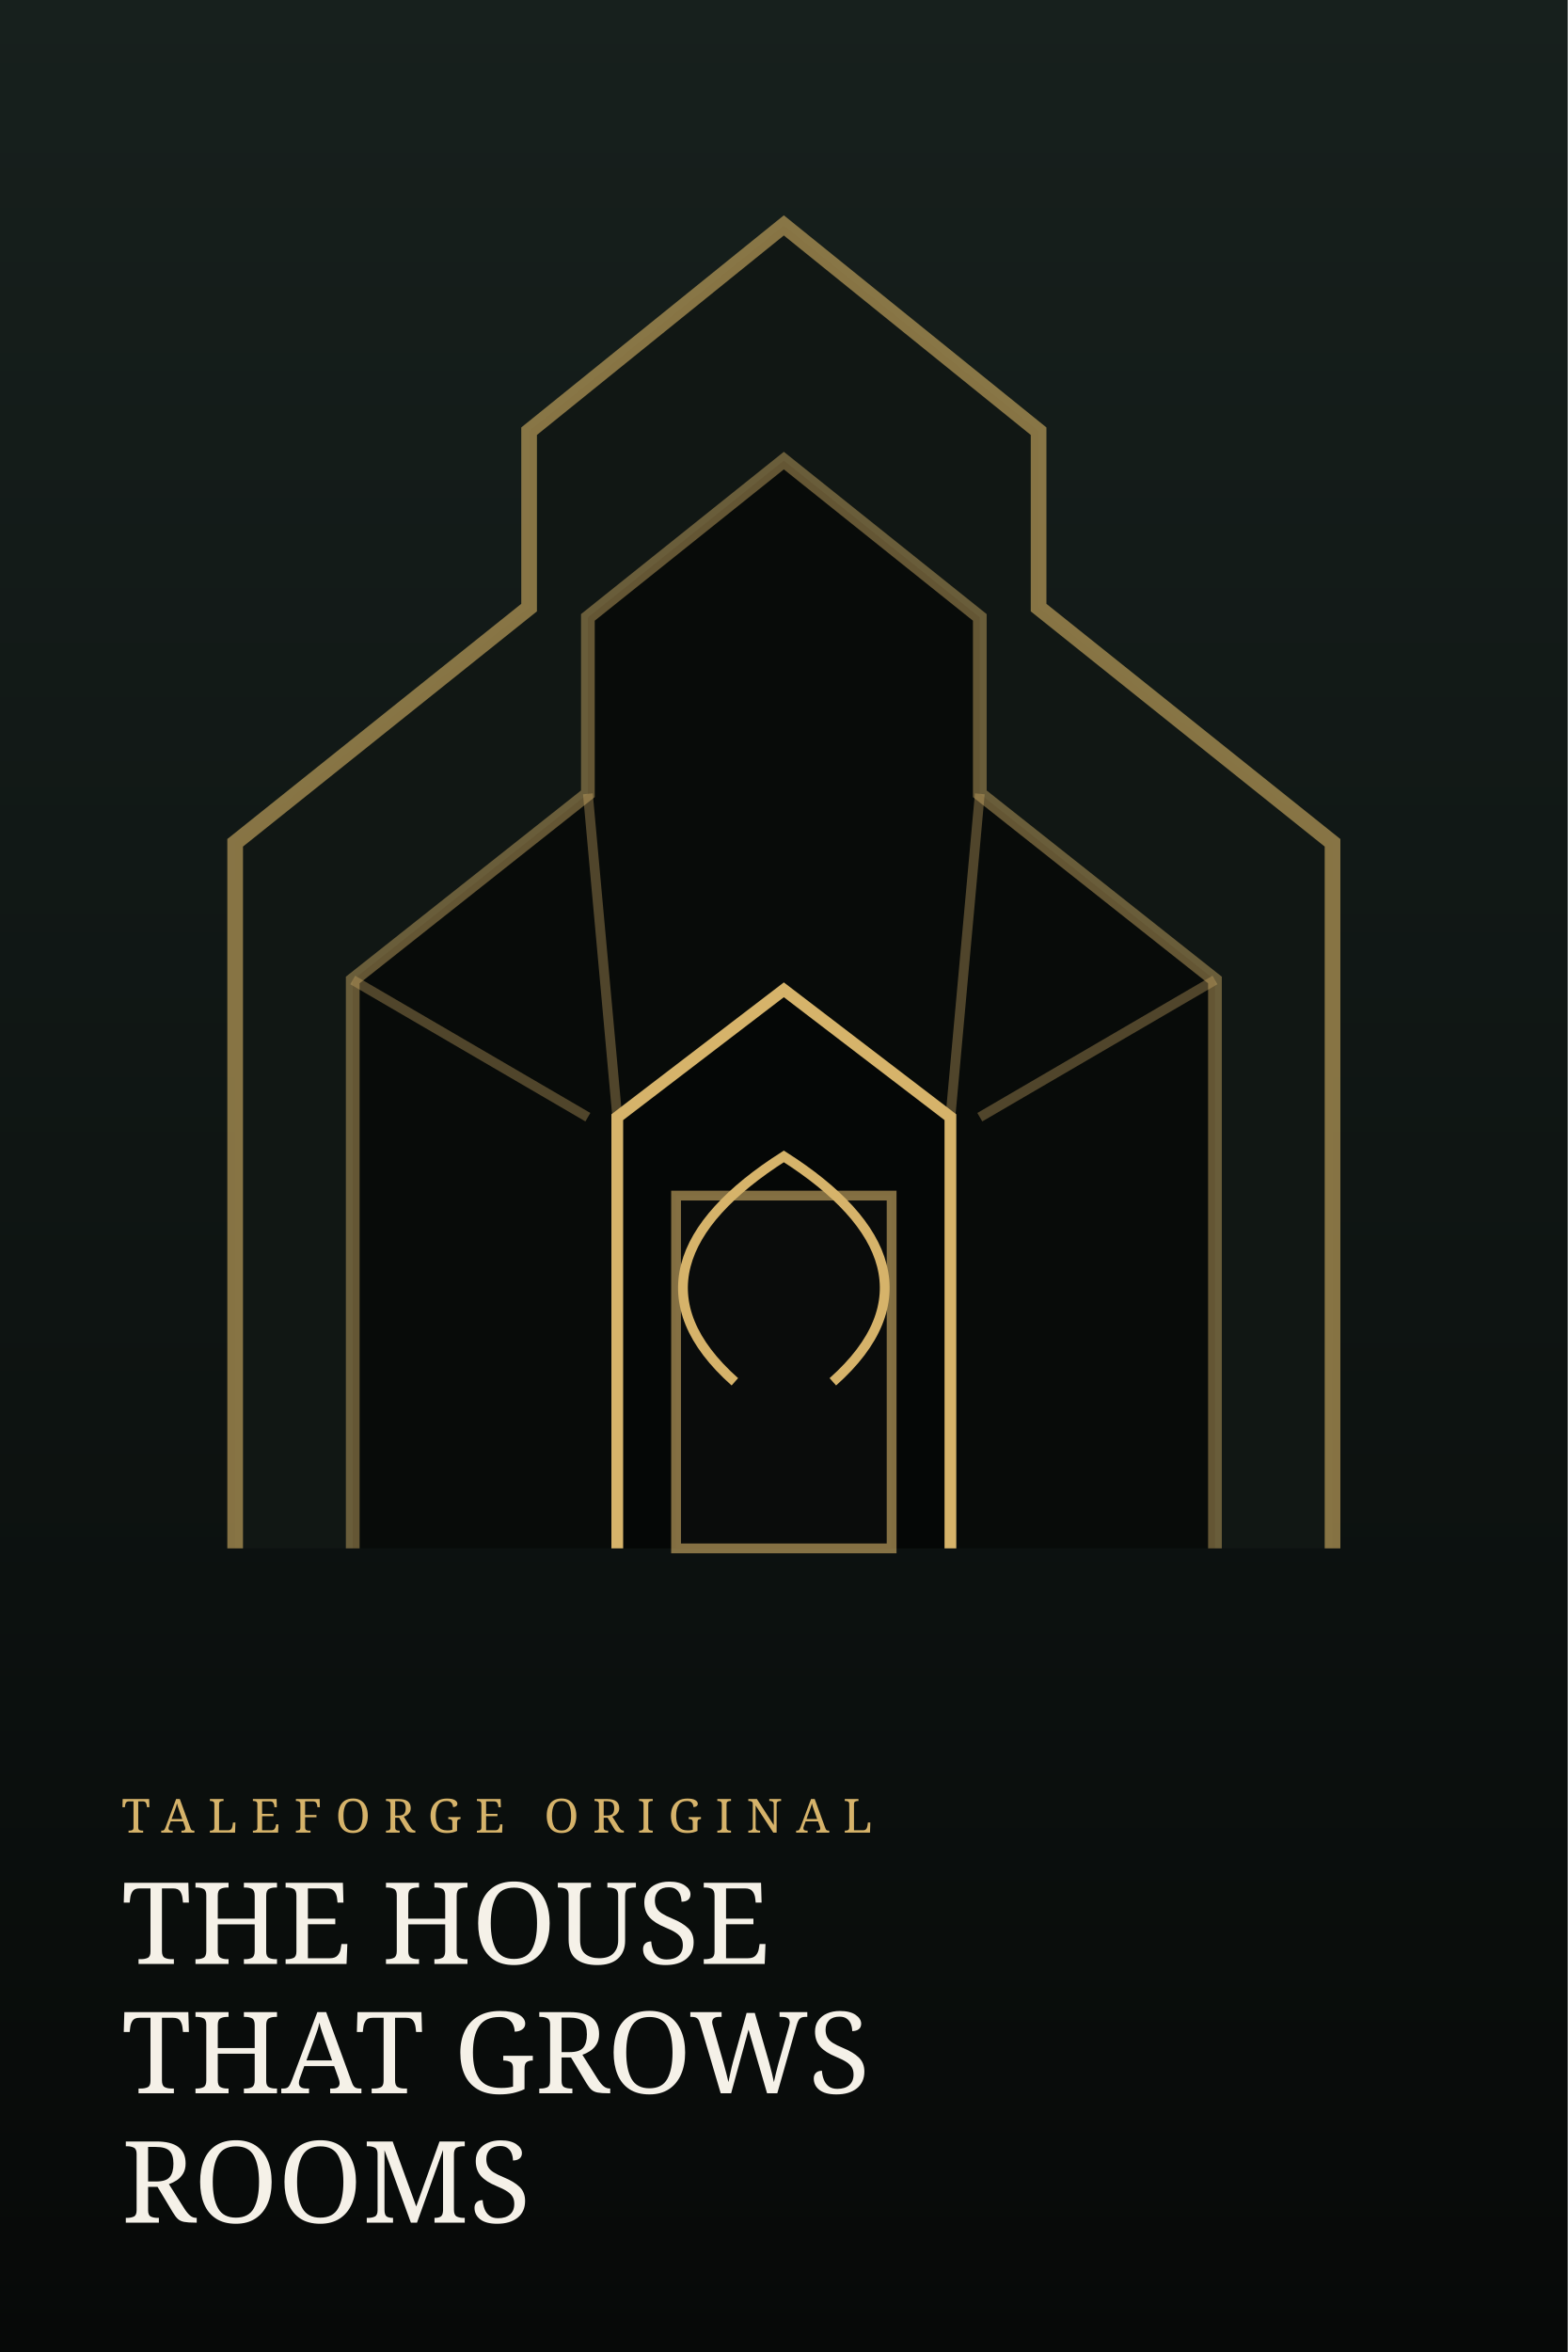
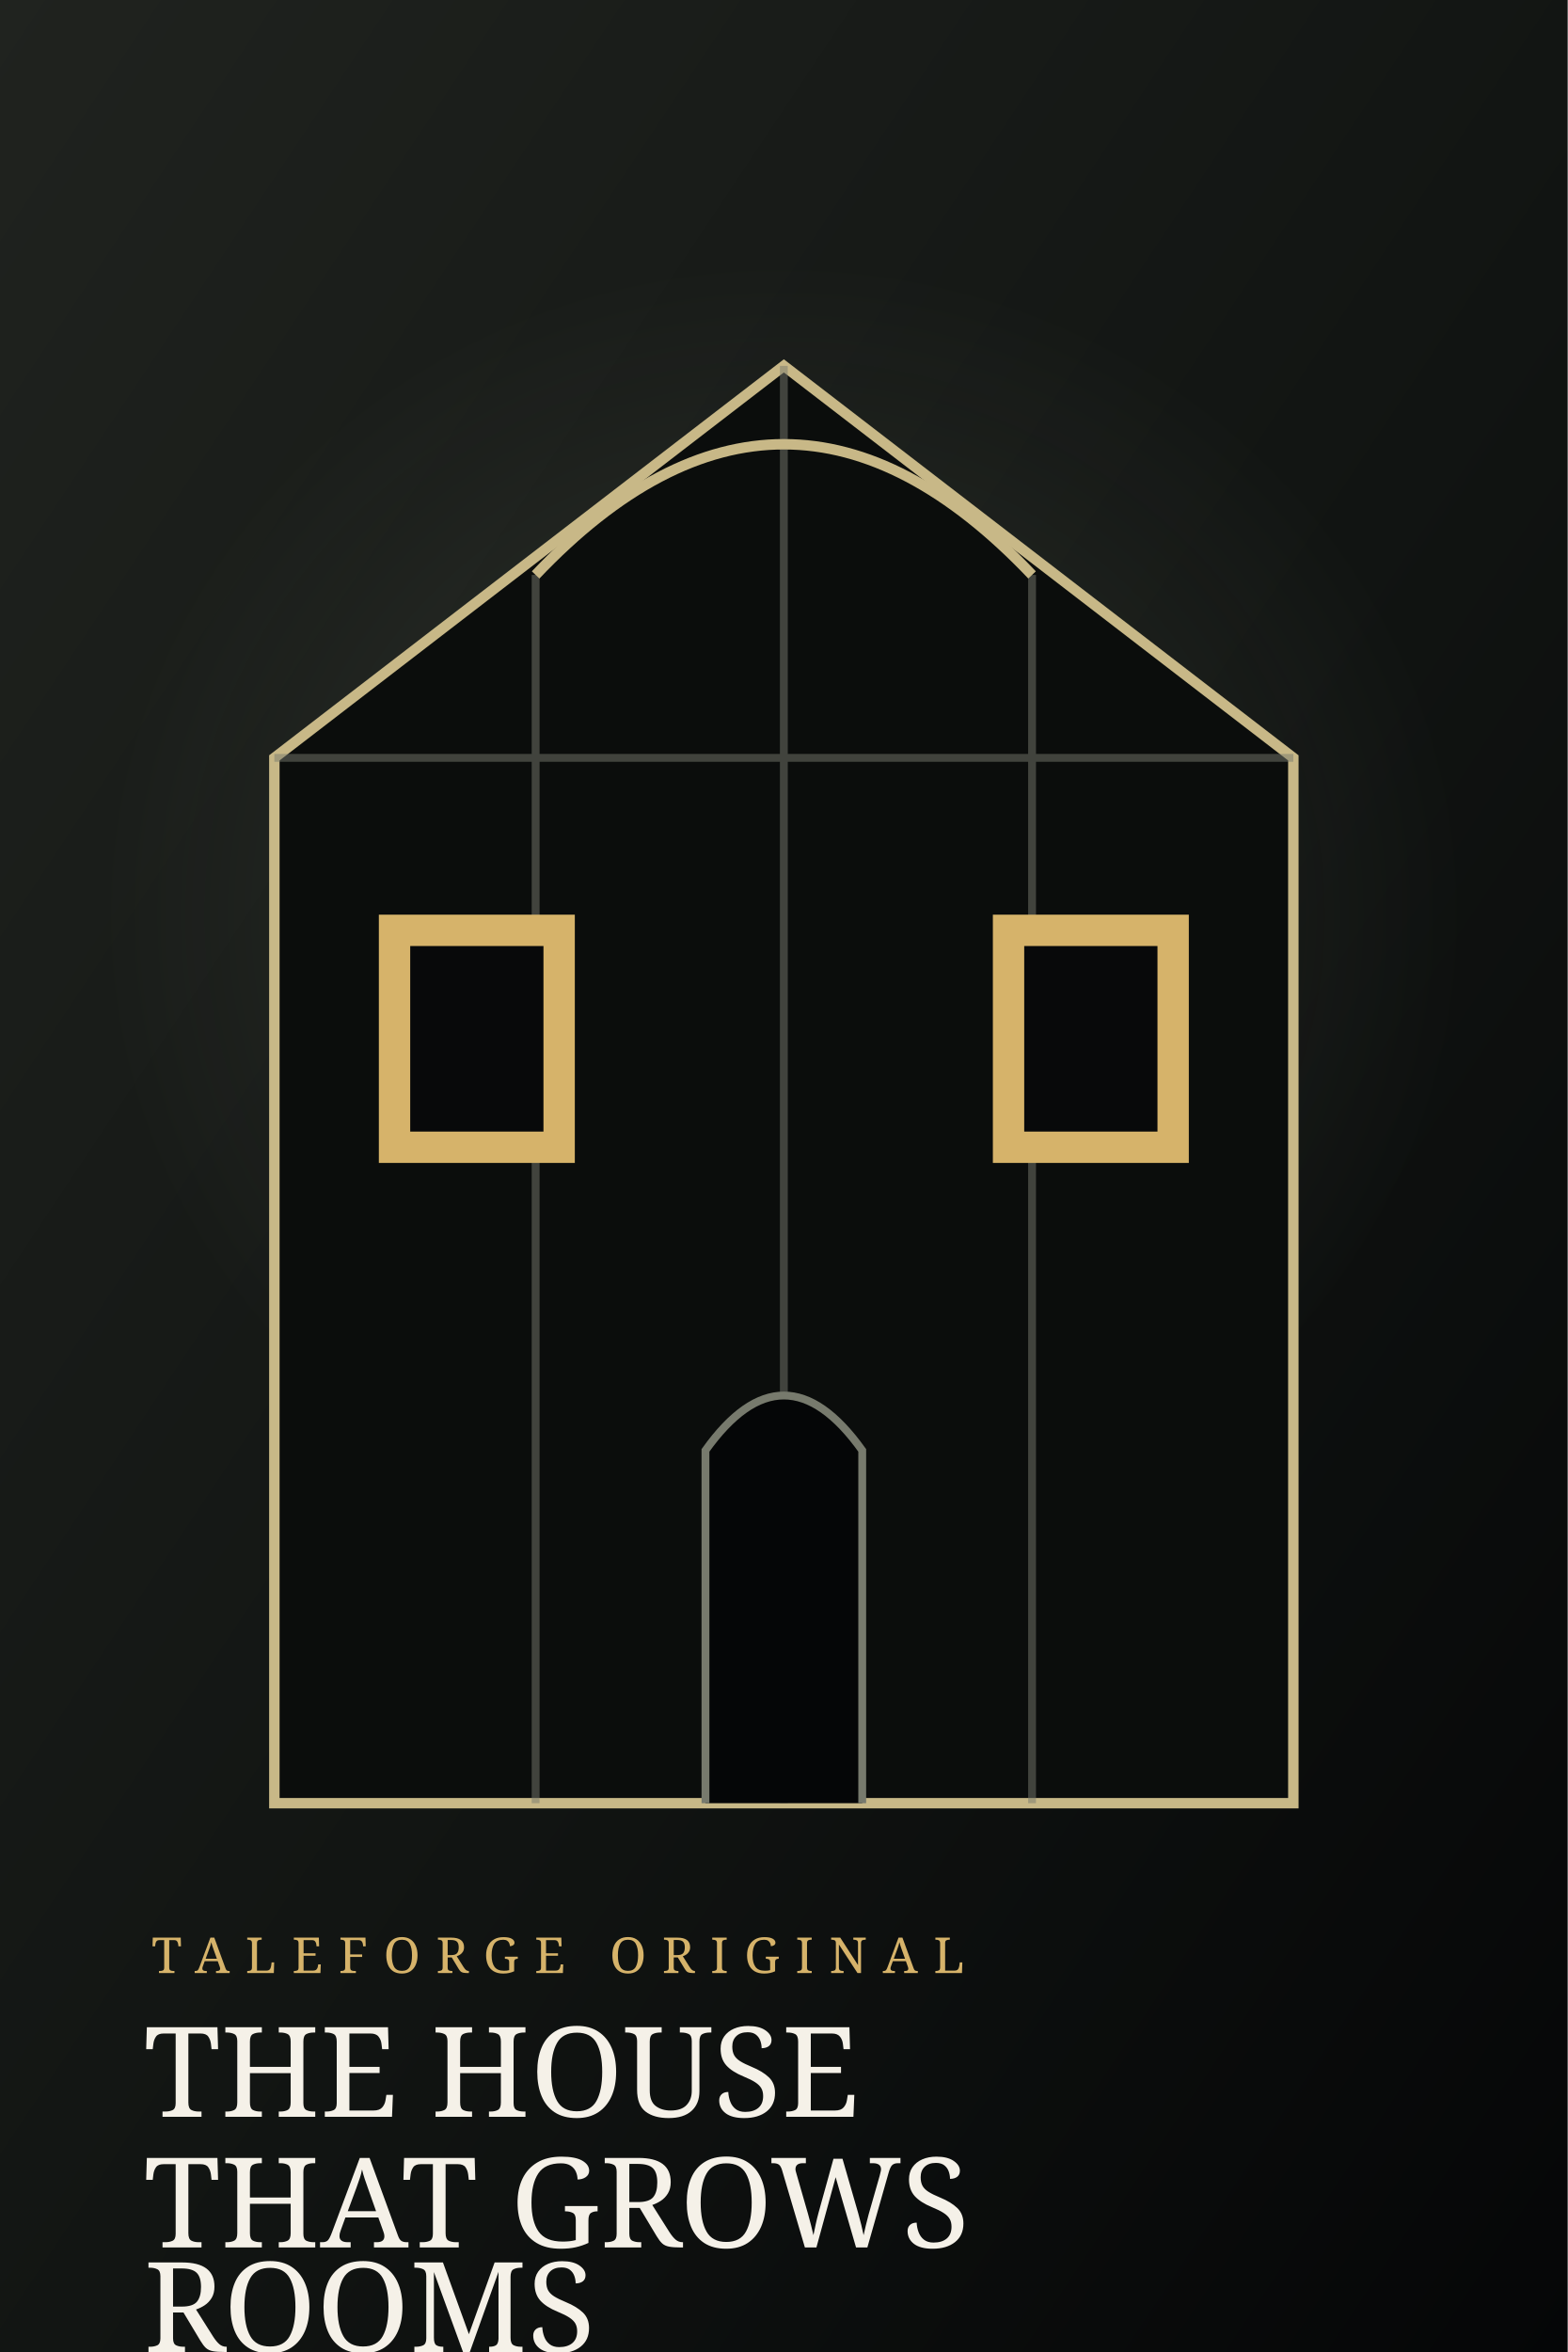
- <svg xmlns="http://www.w3.org/2000/svg" viewBox="0 0 800 1200">
+ <svg xmlns="http://www.w3.org/2000/svg" viewBox="0 0 600 900">
  <defs>
-     <linearGradient id="g" x2="0" y2="1">
-       <stop stop-color="#17201d" />
-       <stop offset=".55" stop-color="#0e1412" />
-       <stop offset="1" stop-color="#070908" />
+     <linearGradient id="bg" y2="1">
+       <stop stop-color="#20231f" />
+       <stop offset=".55" stop-color="#111412" />
+       <stop offset="1" stop-color="#050607" />
    </linearGradient>
+     <radialGradient id="fog">
+       <stop stop-color="#c7d1b8" stop-opacity=".14" />
+       <stop offset="1" stop-color="#c7d1b8" stop-opacity="0" />
+     </radialGradient>
  </defs>
-   <rect width="800" height="1200" fill="url(#g)" />
-   <path d="M120 790V430L270 310V220L400 115 530 220V310L680 430V790" fill="#111714" stroke="#c7a75f" stroke-opacity=".65" stroke-width="8" />
-   <path d="M180 790V500L300 405V315L400 235 500 315V405L620 500V790" fill="#080b09" stroke="#d6b36a" stroke-opacity=".45" stroke-width="7" />
-   <path d="M315 790V570L400 505 485 570V790" fill="#050706" stroke="#d6b36a" stroke-width="6" />
-   <rect x="345" y="610" width="110" height="180" fill="#0a0c0b" stroke="#d6b36a" stroke-opacity=".6" stroke-width="5" />
-   <path d="M375 705C330 665 345 625 400 590 455 625 470 665 425 705" fill="none" stroke="#d6b36a" stroke-width="5" />
-   <g stroke="#d6b36a" stroke-opacity=".35" stroke-width="5">
-     <path d="M180 500L300 570M620 500L500 570M300 405L315 570M500 405L485 570" />
+   <rect width="600" height="900" fill="url(#bg)" />
+   <ellipse cx="300" cy="350" rx="260" ry="250" fill="url(#fog)" />
+   <path d="M105 690V290l195-150 195 150v400z" fill="#0b0d0c" stroke="#c8b887" stroke-width="4" />
+   <path d="M300 140v550M105 290h390M205 220v470M395 220v470" stroke="#777a6d" stroke-width="3" opacity=".5" />
+   <g fill="#d6b36a">
+     <rect x="145" y="350" width="75" height="95" />
+     <rect x="380" y="350" width="75" height="95" />
  </g>
-   <text x="62" y="935" fill="#d6b36a" font-family="Georgia" font-size="24" letter-spacing="7">TALEFORGE ORIGINAL</text>
-   <text x="62" y="1002" fill="#f5f1e8" font-family="Georgia" font-size="58">THE HOUSE</text>
-   <text x="62" y="1068" fill="#f5f1e8" font-family="Georgia" font-size="58">THAT GROWS</text>
-   <text x="62" y="1134" fill="#f5f1e8" font-family="Georgia" font-size="58">ROOMS</text>
+   <g fill="#08090a">
+     <rect x="157" y="362" width="51" height="71" />
+     <rect x="392" y="362" width="51" height="71" />
+   </g>
+   <path d="M270 690v-135q30-42 60 0v135" fill="#050607" stroke="#777a6d" stroke-width="3" />
+   <path d="M205 220q95-100 190 0" fill="none" stroke="#c8b887" stroke-width="4" />
+   <text x="58" y="755" fill="#d6b36a" font-family="Georgia,serif" font-size="19" letter-spacing="6">TALEFORGE ORIGINAL</text>
+   <text x="55" y="810" fill="#f5f1e8" font-family="Georgia,serif" font-size="48">THE HOUSE</text>
+   <text x="55" y="860" fill="#f5f1e8" font-family="Georgia,serif" font-size="48">THAT GROWS</text>
+   <text x="55" y="900" fill="#f5f1e8" font-family="Georgia,serif" font-size="48">ROOMS</text>
</svg>
